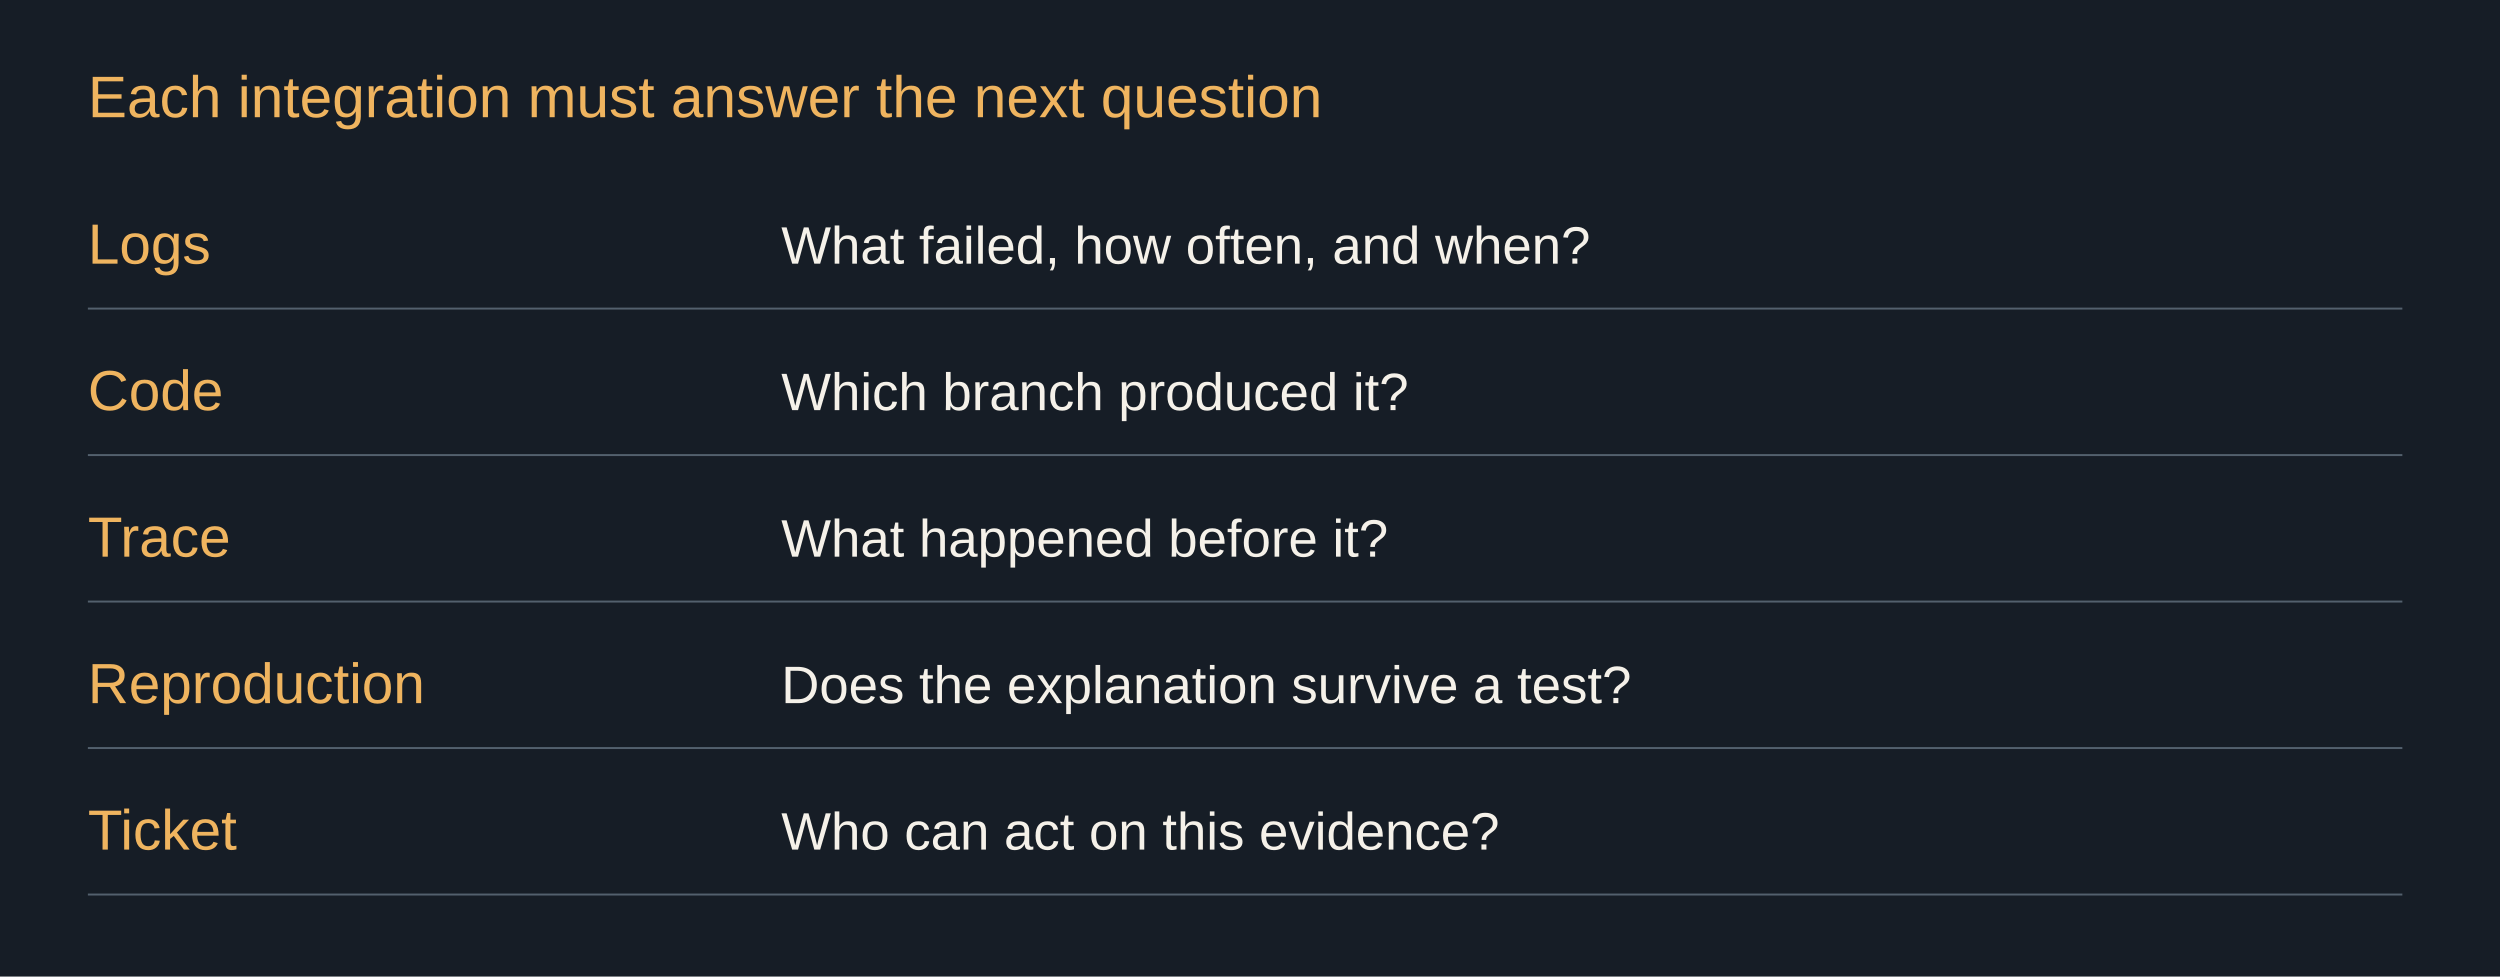
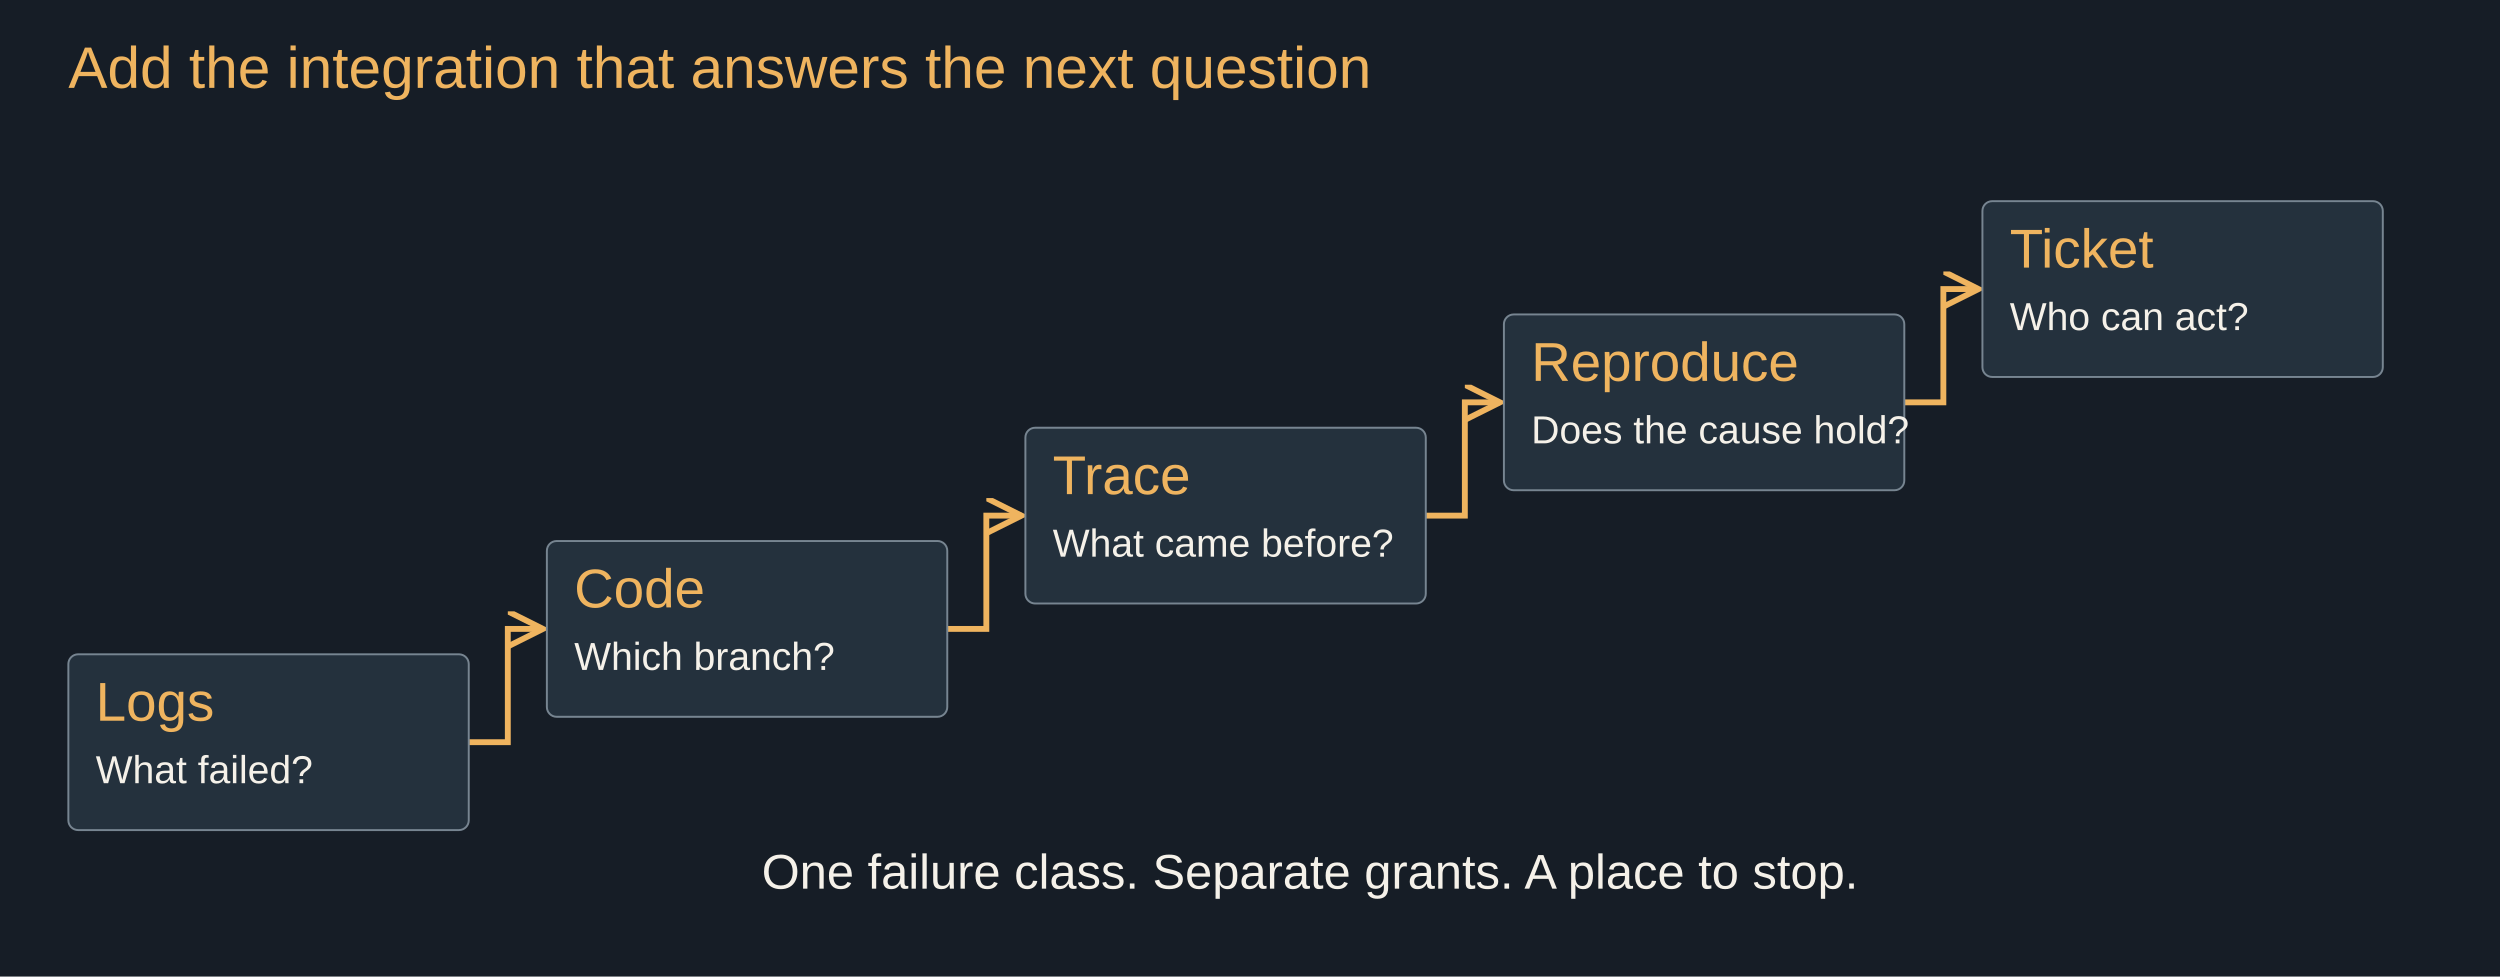
<svg xmlns="http://www.w3.org/2000/svg" width="1280" height="500" viewBox="0 0 1280 500" role="img">
+   <defs>
+     <marker id="arrow" markerWidth="8" markerHeight="8" refX="6" refY="3" orient="auto">
+       <path d="M0 0L6 3L0 6" fill="none" stroke="#efb45f" />
+     </marker>
+   </defs>
  <rect width="1280" height="500" fill="#161d26" />
-   <text x="45" y="60" fill="#efb45f" font-family="Arial,sans-serif" font-size="30">Each integration must answer the next question</text>
-   <path d="M45 158 H1230" stroke="#53606d" />
-   <text x="45" y="135" fill="#efb45f" font-family="Arial,sans-serif" font-size="29">Logs</text>
-   <text x="400" y="135" fill="#f5f1e9" font-family="Arial,sans-serif" font-size="27">What failed, how often, and when?</text>
-   <path d="M45 233 H1230" stroke="#53606d" />
-   <text x="45" y="210" fill="#efb45f" font-family="Arial,sans-serif" font-size="29">Code</text>
-   <text x="400" y="210" fill="#f5f1e9" font-family="Arial,sans-serif" font-size="27">Which branch produced it?</text>
-   <path d="M45 308 H1230" stroke="#53606d" />
-   <text x="45" y="285" fill="#efb45f" font-family="Arial,sans-serif" font-size="29">Trace</text>
-   <text x="400" y="285" fill="#f5f1e9" font-family="Arial,sans-serif" font-size="27">What happened before it?</text>
-   <path d="M45 383 H1230" stroke="#53606d" />
-   <text x="45" y="360" fill="#efb45f" font-family="Arial,sans-serif" font-size="29">Reproduction</text>
-   <text x="400" y="360" fill="#f5f1e9" font-family="Arial,sans-serif" font-size="27">Does the explanation survive a test?</text>
-   <path d="M45 458 H1230" stroke="#53606d" />
-   <text x="45" y="435" fill="#efb45f" font-family="Arial,sans-serif" font-size="29">Ticket</text>
-   <text x="400" y="435" fill="#f5f1e9" font-family="Arial,sans-serif" font-size="27">Who can act on this evidence?</text>
+   <text x="35" y="45" fill="#efb45f" font-family="Arial" font-size="30">Add the integration that answers the next question</text>
+   <path d="M240 380 H260 V322 H278" fill="none" stroke="#efb45f" stroke-width="3" marker-end="url(#arrow)" />
+   <rect x="35" y="335" width="205" height="90" rx="5" fill="#24313d" stroke="#778591" />
+   <text x="49" y="369" fill="#efb45f" font-family="Arial" font-size="28">Logs</text>
+   <text x="49" y="401" fill="#f5f1e9" font-family="Arial" font-size="20">What failed?</text>
+   <path d="M485 322 H505 V264 H523" fill="none" stroke="#efb45f" stroke-width="3" marker-end="url(#arrow)" />
+   <rect x="280" y="277" width="205" height="90" rx="5" fill="#24313d" stroke="#778591" />
+   <text x="294" y="311" fill="#efb45f" font-family="Arial" font-size="28">Code</text>
+   <text x="294" y="343" fill="#f5f1e9" font-family="Arial" font-size="20">Which branch?</text>
+   <path d="M730 264 H750 V206 H768" fill="none" stroke="#efb45f" stroke-width="3" marker-end="url(#arrow)" />
+   <rect x="525" y="219" width="205" height="90" rx="5" fill="#24313d" stroke="#778591" />
+   <text x="539" y="253" fill="#efb45f" font-family="Arial" font-size="28">Trace</text>
+   <text x="539" y="285" fill="#f5f1e9" font-family="Arial" font-size="20">What came before?</text>
+   <path d="M975 206 H995 V148 H1013" fill="none" stroke="#efb45f" stroke-width="3" marker-end="url(#arrow)" />
+   <rect x="770" y="161" width="205" height="90" rx="5" fill="#24313d" stroke="#778591" />
+   <text x="784" y="195" fill="#efb45f" font-family="Arial" font-size="28">Reproduce</text>
+   <text x="784" y="227" fill="#f5f1e9" font-family="Arial" font-size="20">Does the cause hold?</text>
+   <rect x="1015" y="103" width="205" height="90" rx="5" fill="#24313d" stroke="#778591" />
+   <text x="1029" y="137" fill="#efb45f" font-family="Arial" font-size="28">Ticket</text>
+   <text x="1029" y="169" fill="#f5f1e9" font-family="Arial" font-size="20">Who can act?</text>
+   <text x="390" y="455" fill="#f5f1e9" font-family="Arial" font-size="25">One failure class. Separate grants. A place to stop.</text>
</svg>
